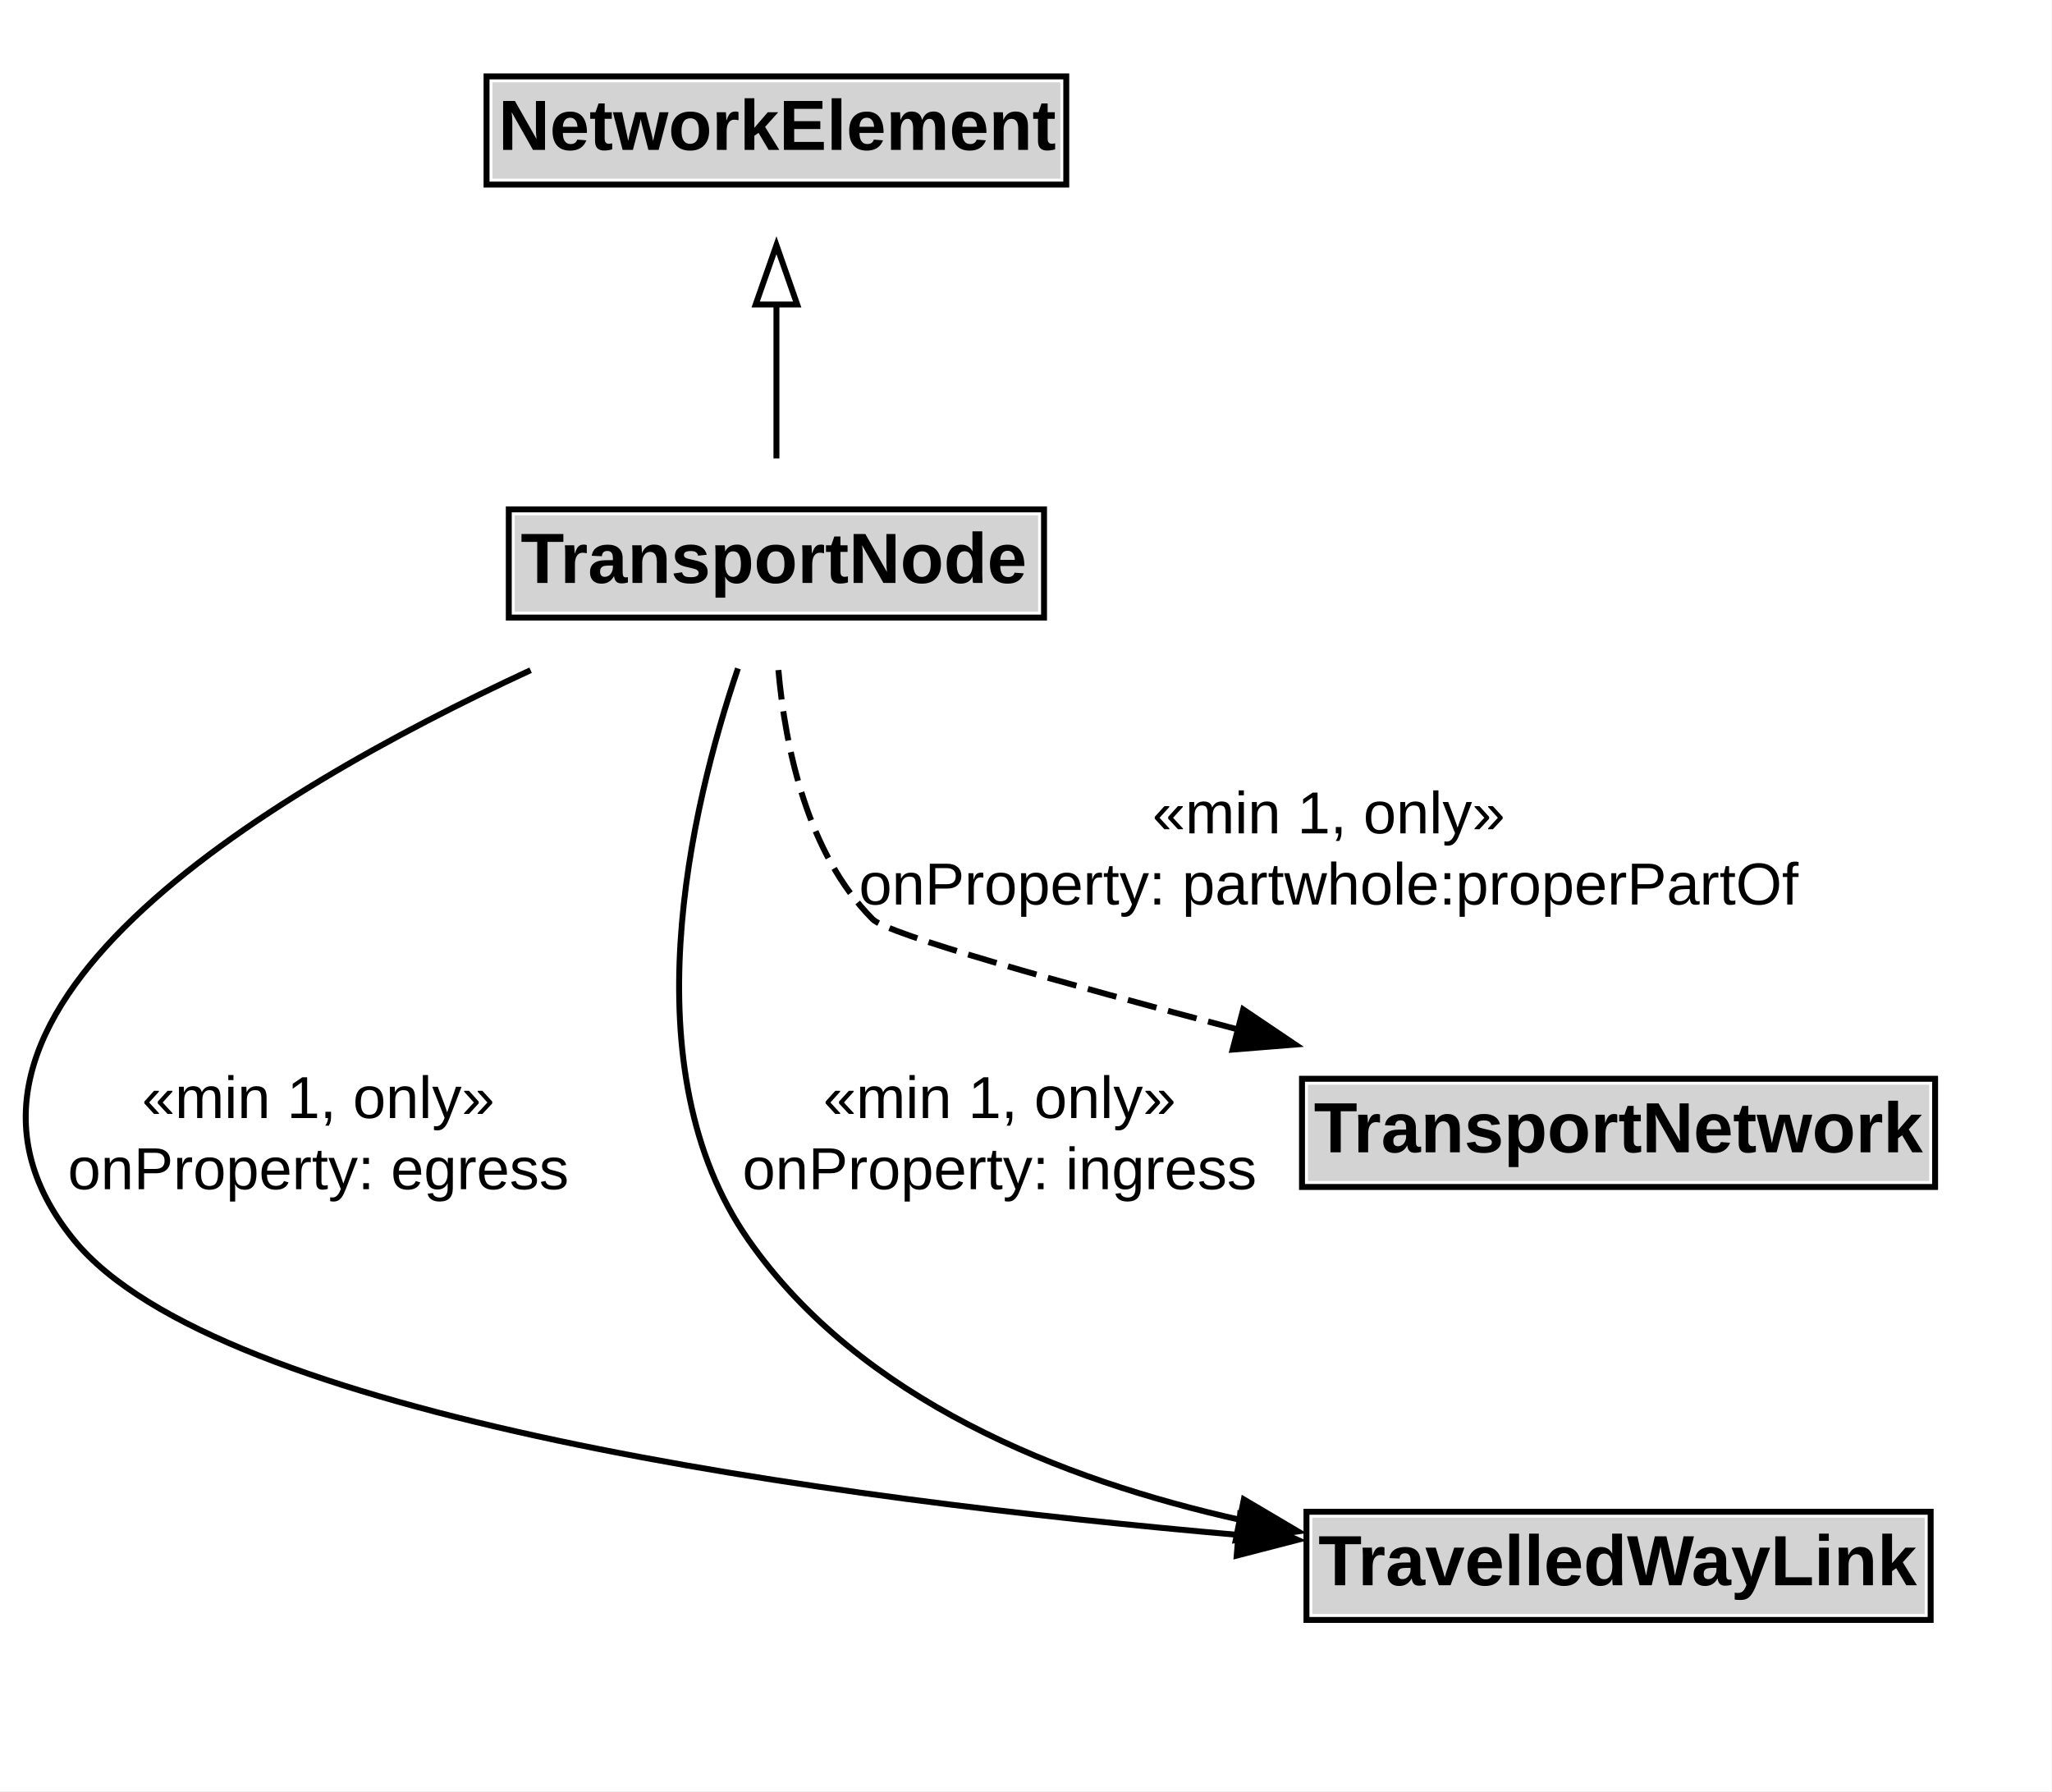
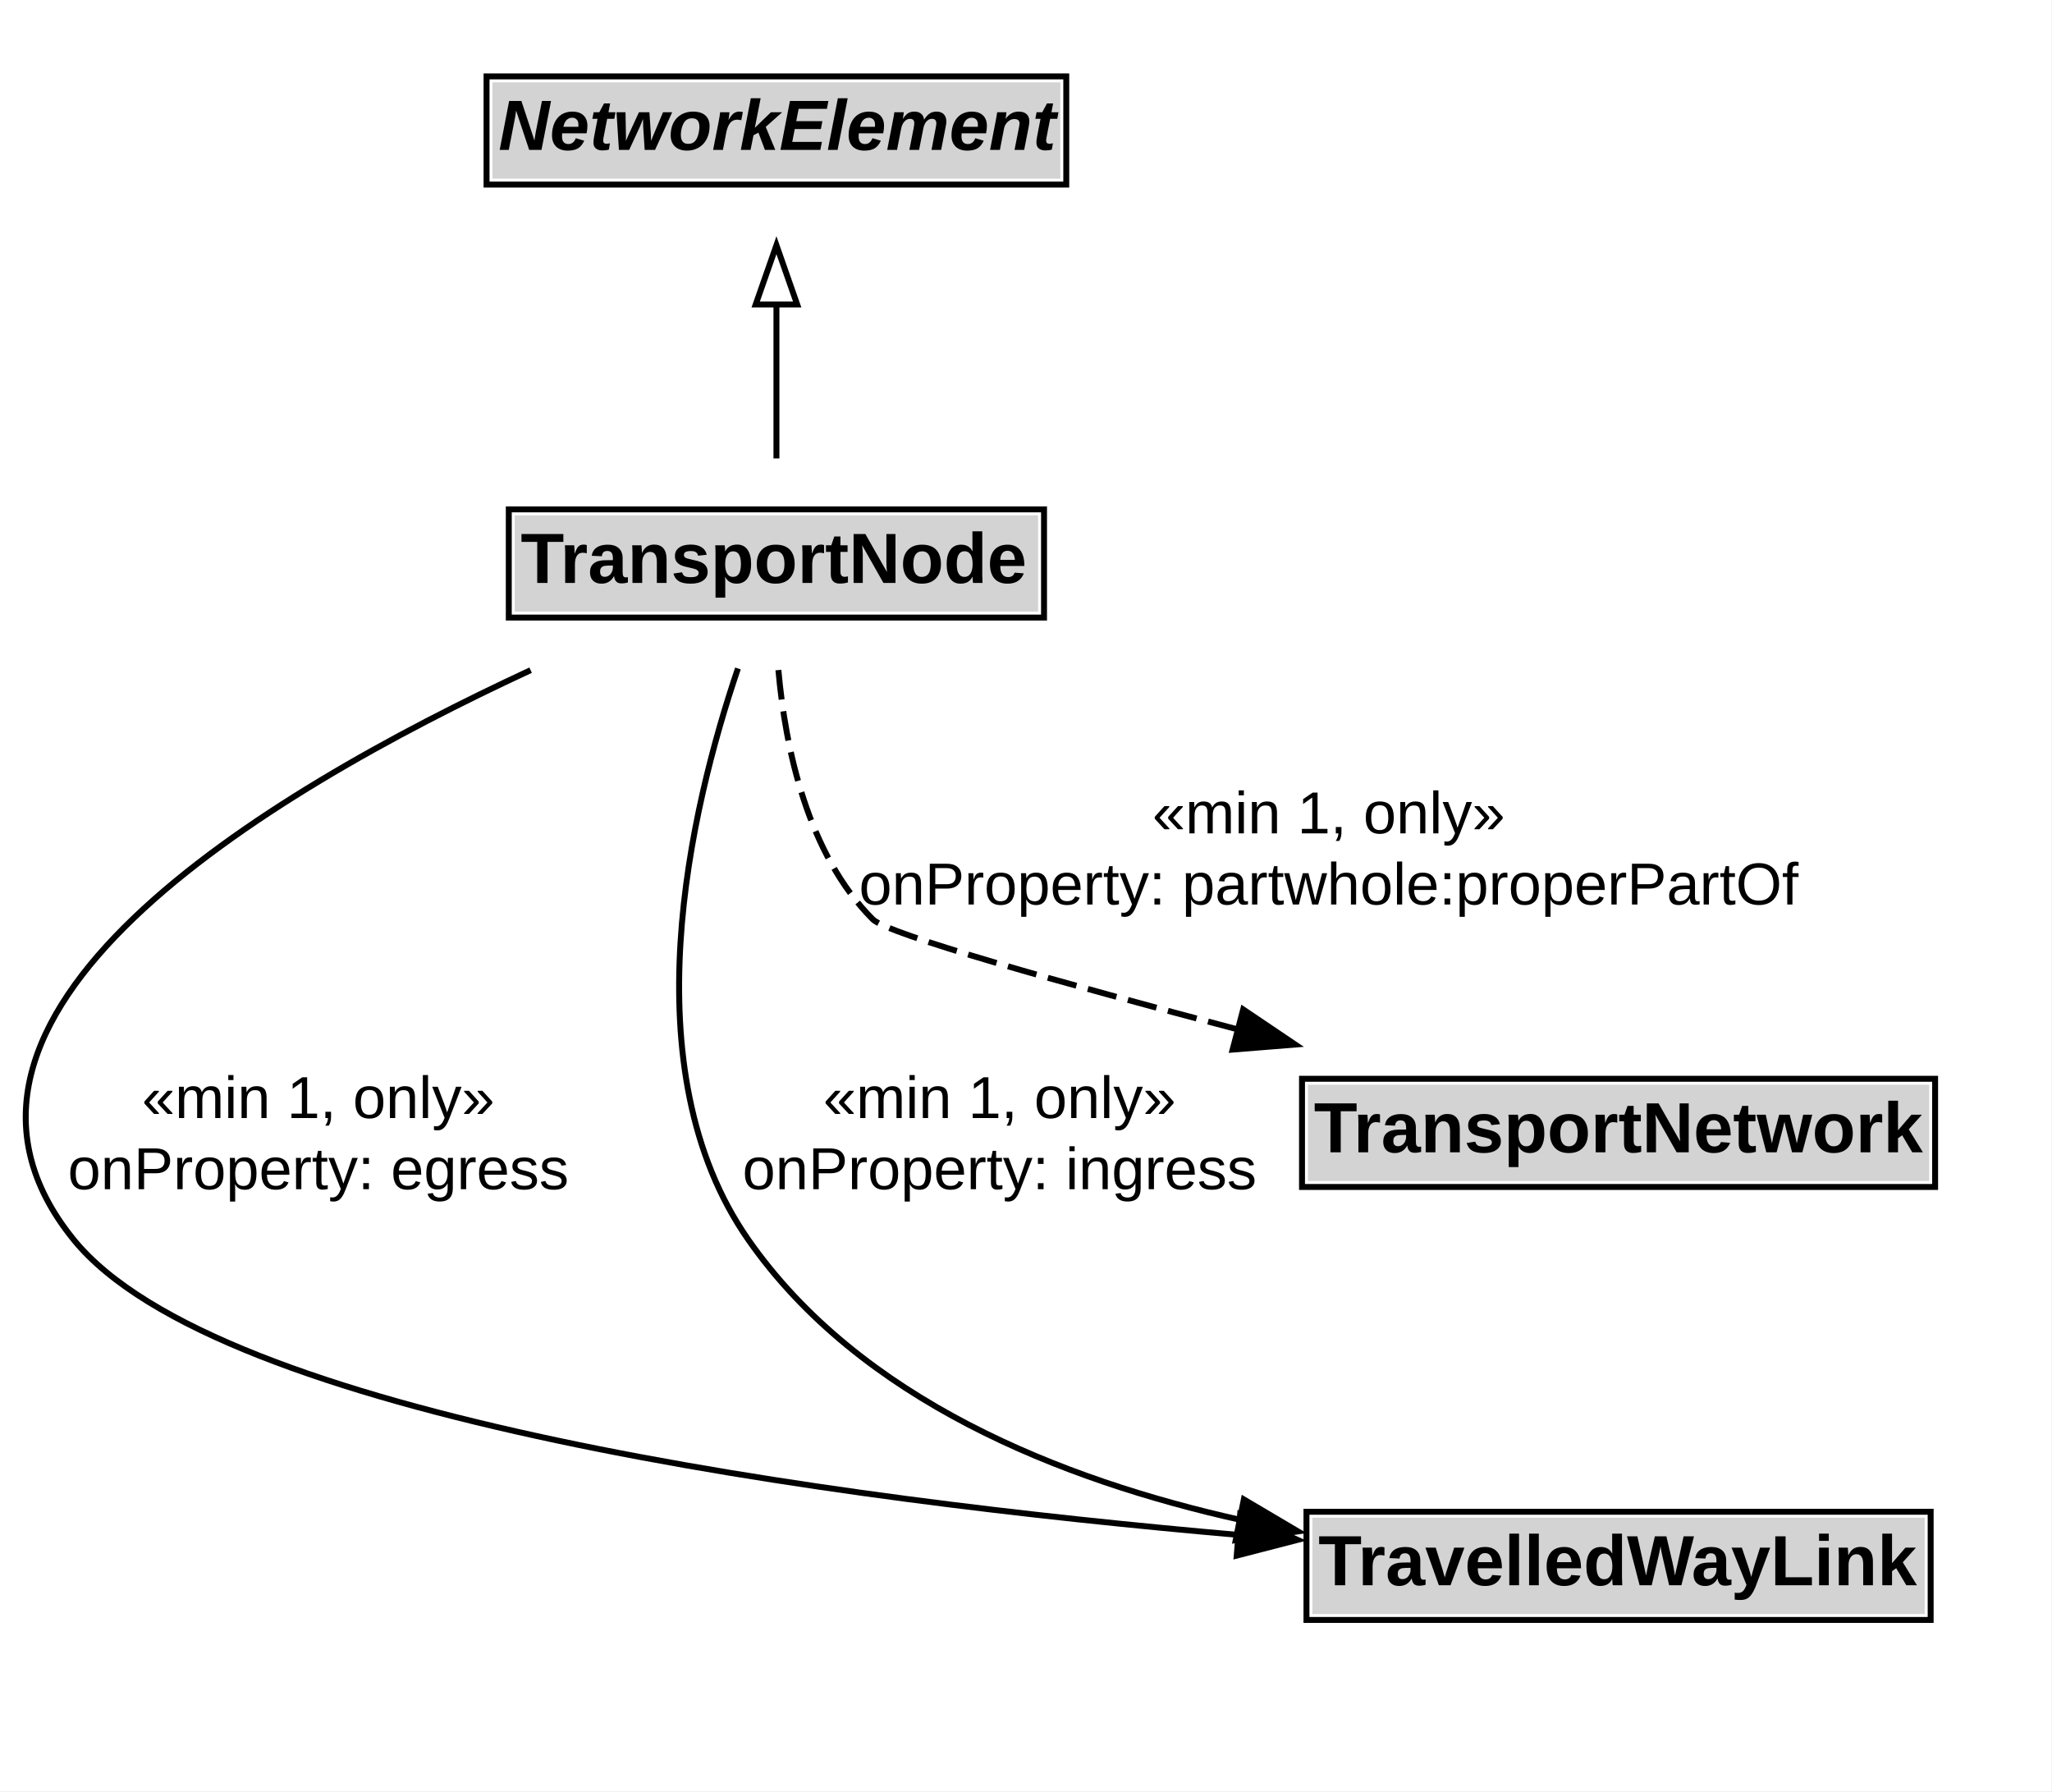
<svg xmlns="http://www.w3.org/2000/svg" width="346pt" height="302pt" viewBox="0.00 0.00 346.00 302.00">
  <g id="graph0" class="graph" transform="scale(1 1) rotate(0) translate(4 298)">
    <polygon fill="white" stroke="none" points="-4,4 -4,-298 341.92,-298 341.92,4 -4,4" />
    <g id="clust2" class="cluster">
</g>
    <g id="node1" class="node">
      <polygon fill="lightgray" stroke="none" points="79.04,-267.88 79.04,-284.12 174.79,-284.12 174.79,-267.88 79.04,-267.88" />
-       <text xml:space="preserve" text-anchor="start" x="80.04" y="-272.73" font-family="Arial" font-weight="bold" font-size="12.00">NetworkElement</text>
+       <text xml:space="preserve" text-anchor="start" x="80.04" y="-272.73" font-family="Arial" font-weight="bold" font-style="italic" font-size="12.00">NetworkElement</text>
      <polygon fill="none" stroke="black" points="78.04,-266.88 78.04,-285.12 175.79,-285.12 175.79,-266.88 78.04,-266.88" />
    </g>
    <g id="node2" class="node">
      <polygon fill="lightgray" stroke="none" points="82.79,-194.88 82.79,-211.12 171.04,-211.12 171.04,-194.88 82.79,-194.88" />
      <text xml:space="preserve" text-anchor="start" x="83.79" y="-199.72" font-family="Arial" font-weight="bold" font-size="12.00">TransportNode</text>
      <polygon fill="none" stroke="black" points="81.79,-193.88 81.79,-212.12 172.04,-212.12 172.04,-193.88 81.79,-193.88" />
    </g>
    <g id="edge1" class="edge">
      <path fill="none" stroke="black" d="M126.92,-220.71C126.92,-228.47 126.92,-237.92 126.92,-246.74" />
      <polygon fill="none" stroke="black" points="123.42,-246.66 126.92,-256.66 130.42,-246.66 123.42,-246.66" />
    </g>
    <g id="node4" class="node">
      <polygon fill="lightgray" stroke="none" points="216.54,-98.88 216.54,-115.12 321.29,-115.12 321.29,-98.88 216.54,-98.88" />
      <text xml:space="preserve" text-anchor="start" x="217.54" y="-103.72" font-family="Arial" font-weight="bold" font-size="12.00">TransportNetwork</text>
      <polygon fill="none" stroke="black" points="215.54,-97.88 215.54,-116.12 322.29,-116.12 322.29,-97.88 215.54,-97.88" />
    </g>
    <g id="edge7" class="edge">
      <path fill="none" stroke="black" stroke-dasharray="5,2" d="M127.25,-185.03C128.42,-171.87 132.14,-154.06 143.17,-143 145.64,-140.52 175.13,-132.25 204.93,-124.38" />
      <polygon fill="black" stroke="black" points="205.62,-127.81 214.4,-121.89 203.84,-121.04 205.62,-127.81" />
      <text xml:space="preserve" text-anchor="middle" x="220.04" y="-157.5" font-family="Arial" font-size="10.00">«min 1, only»</text>
      <text xml:space="preserve" text-anchor="middle" x="220.04" y="-145.5" font-family="Arial" font-size="10.00">onProperty: partwhole:properPartOf</text>
    </g>
    <g id="node5" class="node">
      <polygon fill="lightgray" stroke="none" points="217.29,-25.88 217.29,-42.12 320.54,-42.12 320.54,-25.88 217.29,-25.88" />
      <text xml:space="preserve" text-anchor="start" x="218.29" y="-30.73" font-family="Arial" font-weight="bold" font-size="12.00">TravelledWayLink</text>
      <polygon fill="none" stroke="black" points="216.29,-24.88 216.29,-43.12 321.54,-43.12 321.54,-24.88 216.29,-24.88" />
    </g>
    <g id="edge5" class="edge">
      <path fill="none" stroke="black" d="M85.47,-185.01C40.21,-164.04 -22.04,-126.52 8.42,-89 32.72,-59.07 136.12,-45.21 205.11,-39.19" />
      <polygon fill="black" stroke="black" points="205.11,-42.7 214.79,-38.38 204.53,-35.73 205.11,-42.7" />
      <text xml:space="preserve" text-anchor="middle" x="49.67" y="-109.5" font-family="Arial" font-size="10.00">«min 1, only»</text>
      <text xml:space="preserve" text-anchor="middle" x="49.67" y="-97.5" font-family="Arial" font-size="10.00">onProperty: egress</text>
    </g>
    <g id="edge6" class="edge">
      <path fill="none" stroke="black" d="M120.43,-185.3C112.39,-161.59 102.06,-117.83 122.17,-89 140.98,-62.03 174.84,-48.49 205.3,-41.72" />
      <polygon fill="black" stroke="black" points="205.73,-45.2 214.85,-39.81 204.36,-38.33 205.73,-45.2" />
      <text xml:space="preserve" text-anchor="middle" x="164.54" y="-109.5" font-family="Arial" font-size="10.00">«min 1, only»</text>
      <text xml:space="preserve" text-anchor="middle" x="164.54" y="-97.5" font-family="Arial" font-size="10.00">onProperty: ingress</text>
    </g>
  </g>
</svg>
